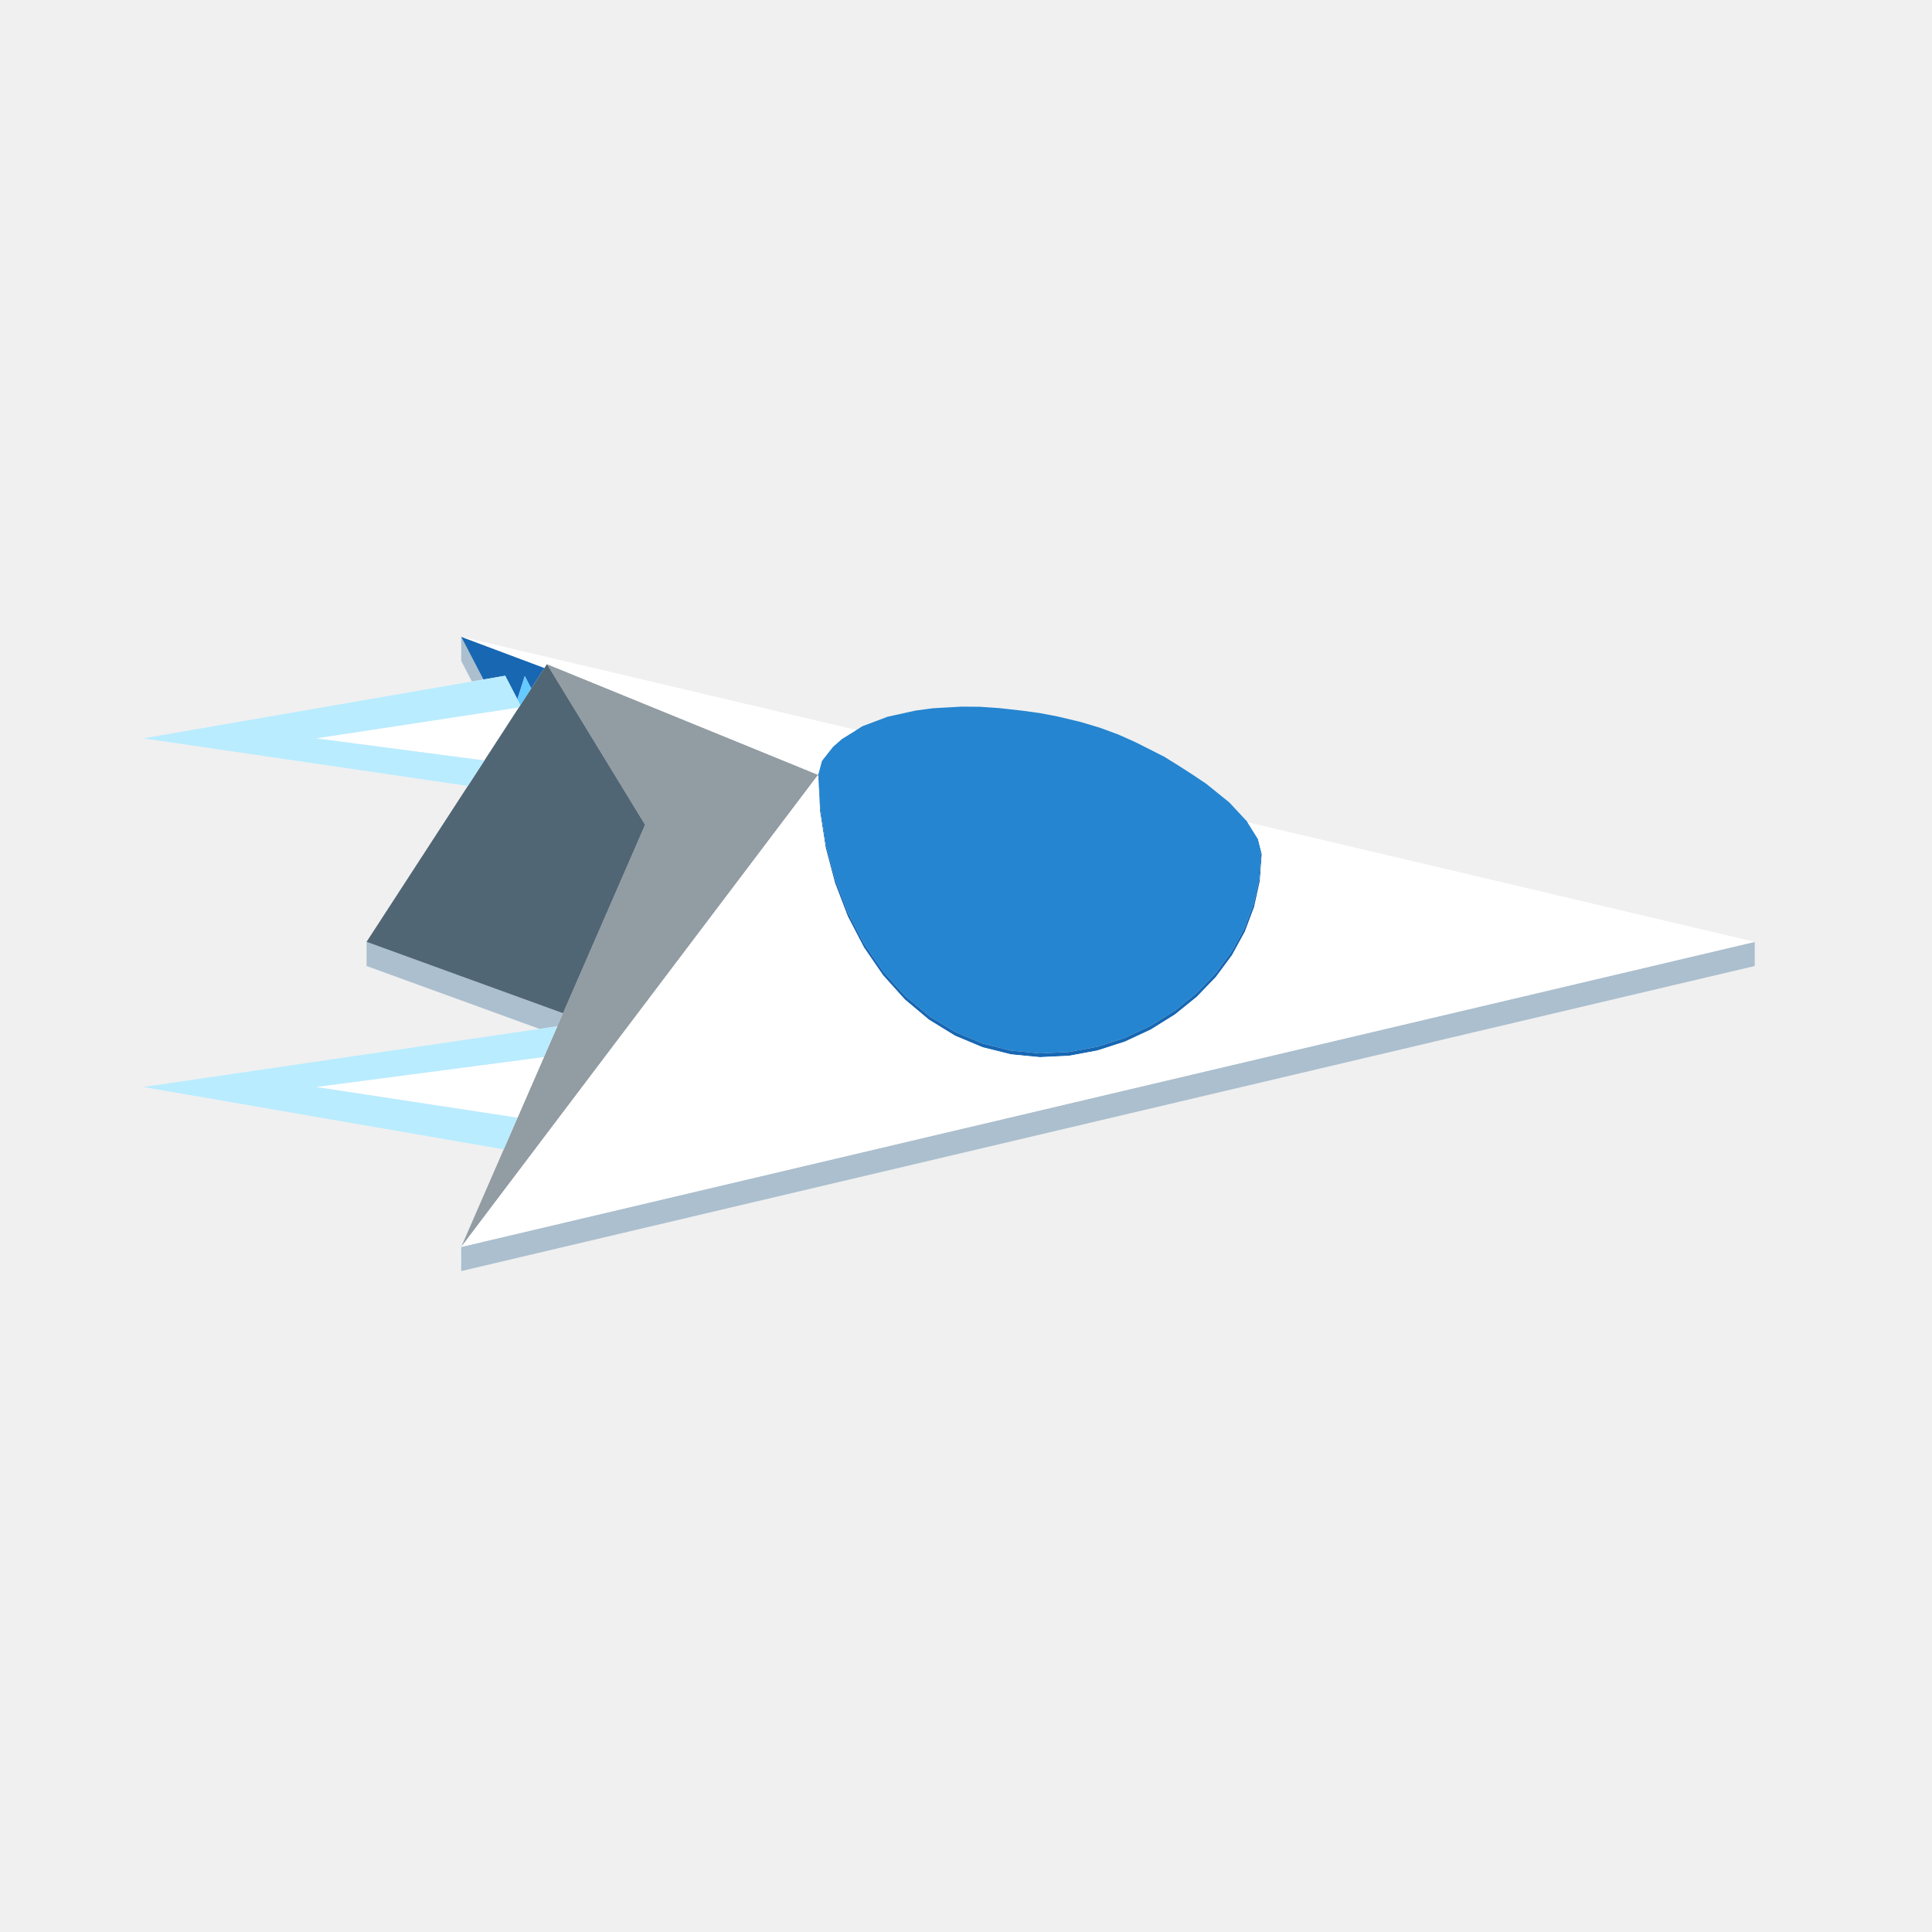
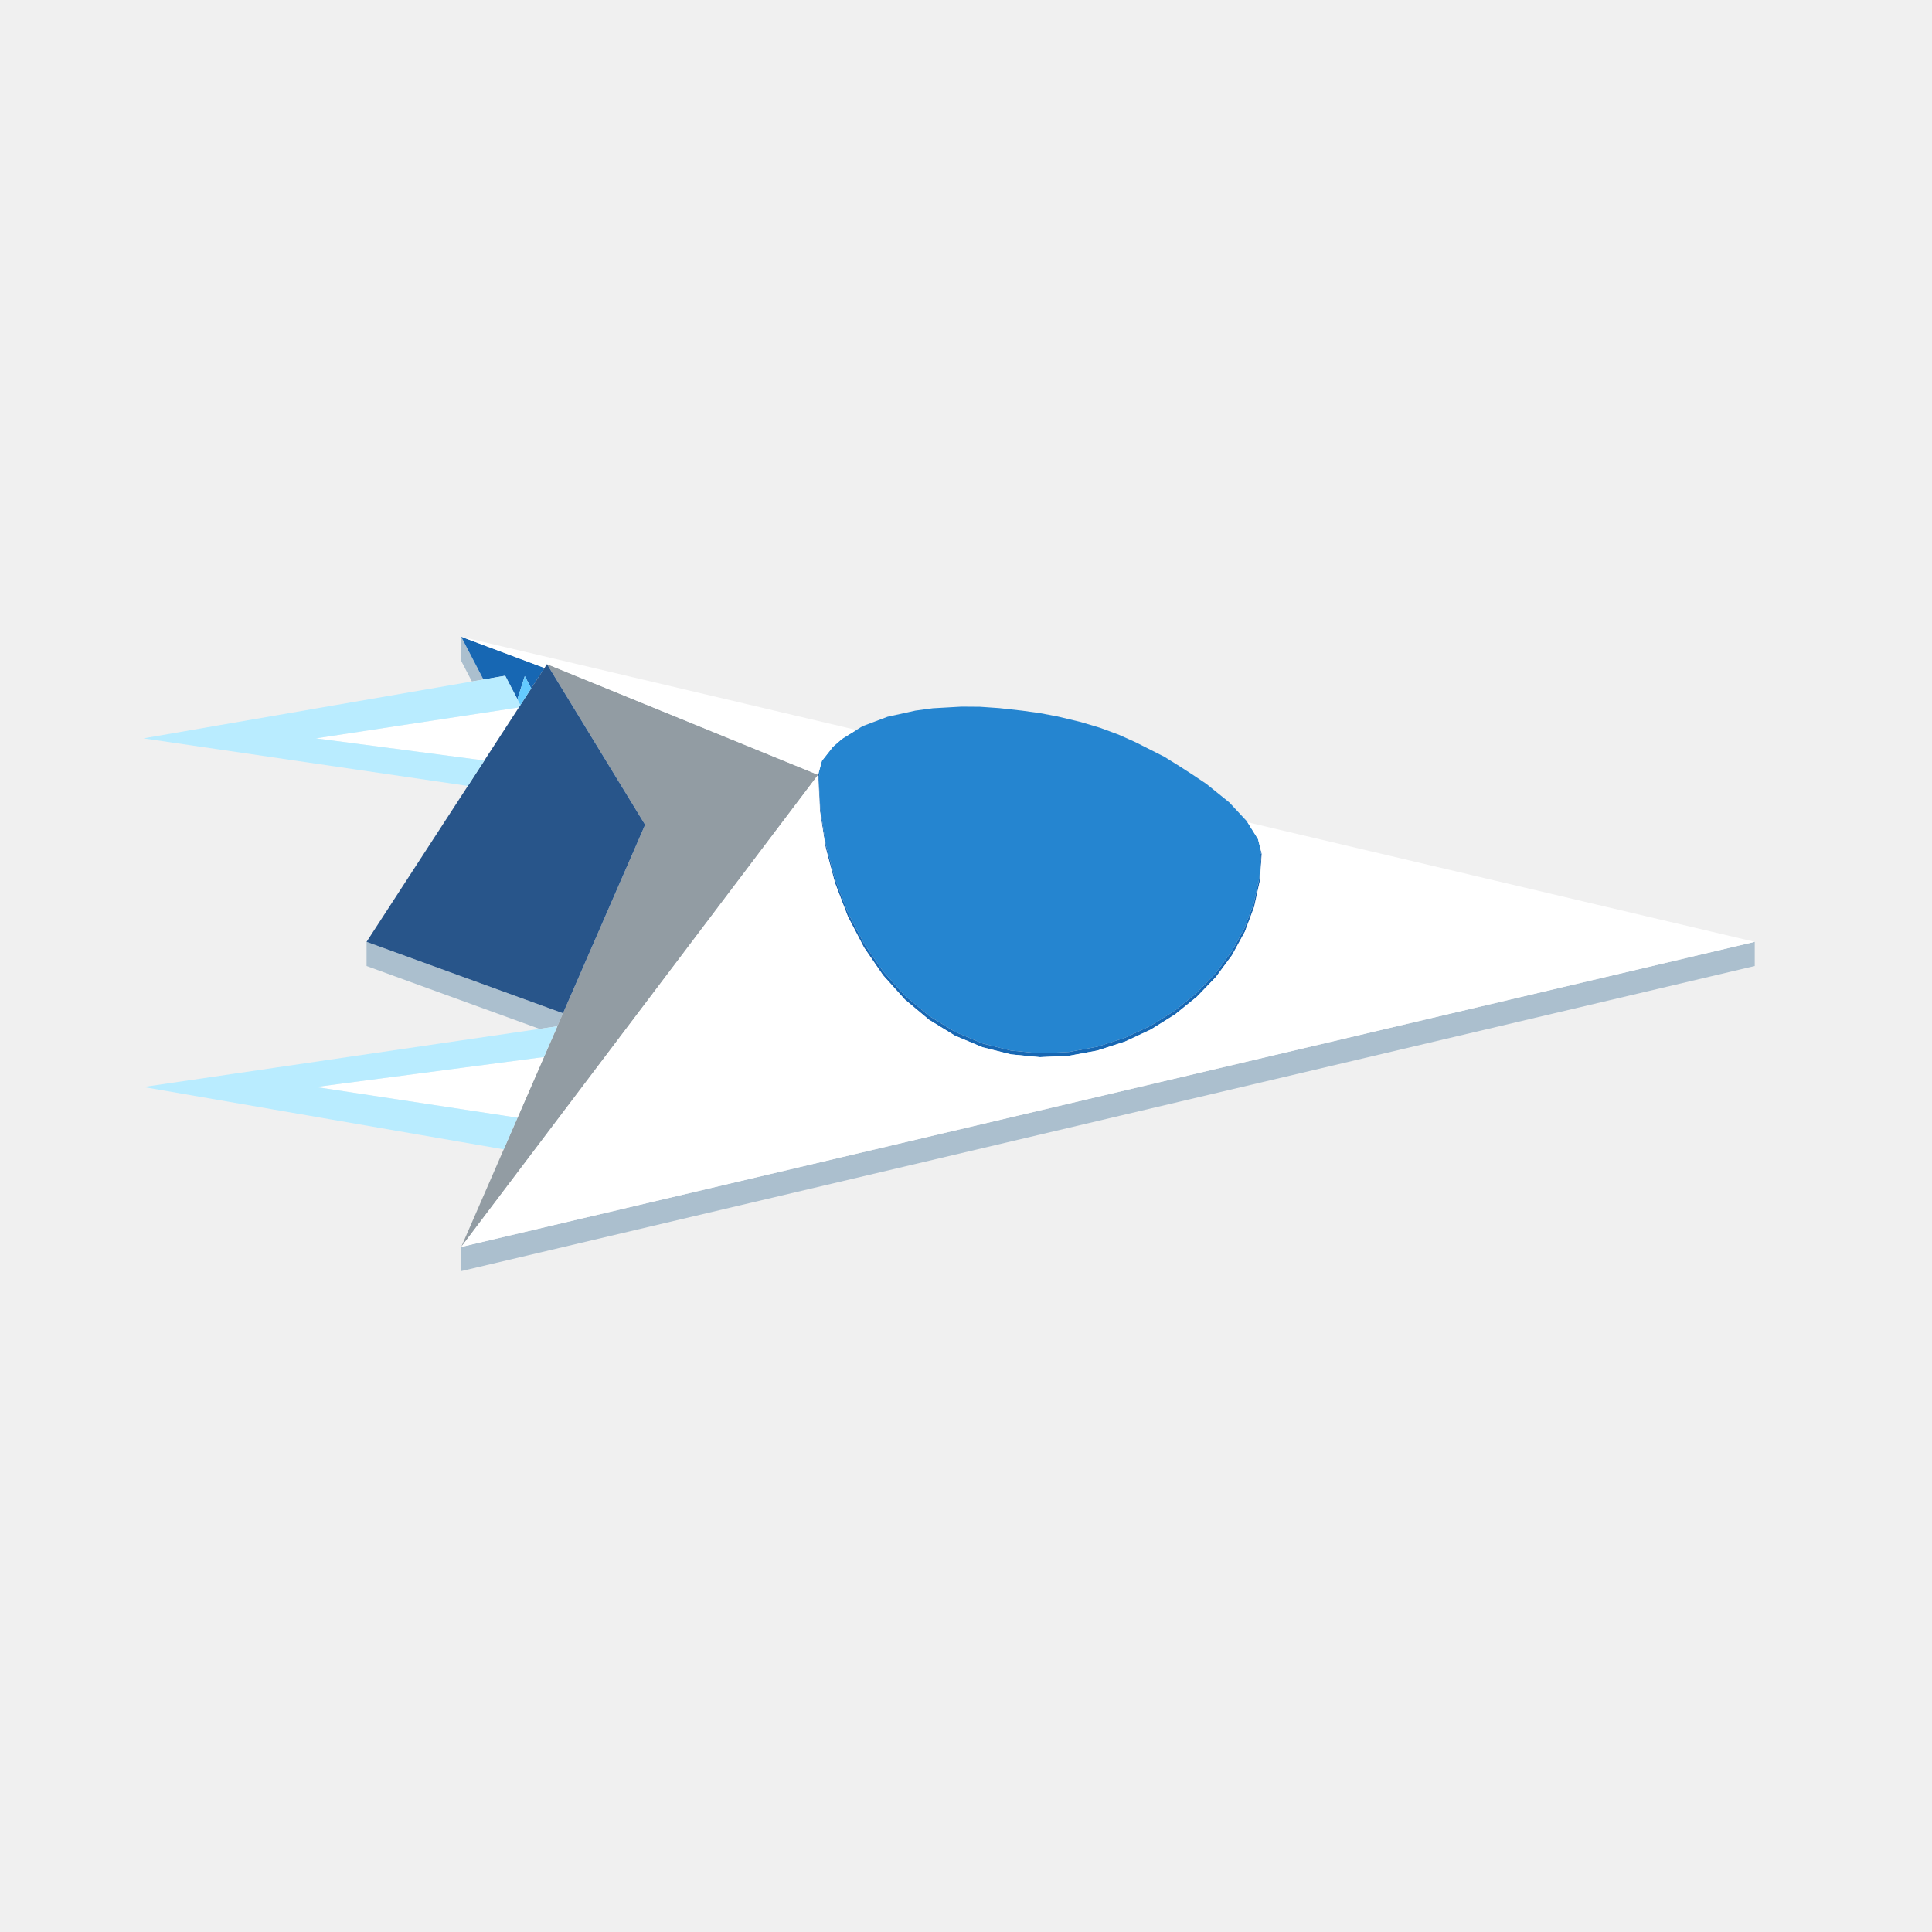
<svg xmlns="http://www.w3.org/2000/svg" width="96" height="96" viewBox="0 0 96 96">
  <path fill="#abbfce" d="M87.192,46.8L87.192,48L22.917,63.16L22.917,61.96ZM22.917,32.84L22.917,31.64L24.021,33.764L23.506,33.853L23.449,33.863ZM22.917,49.71L18.214,48L18.214,46.8L22.917,48.51L27.976,50.348L27.939,50.432L27.694,50.995L26.81,51.125Z" />
  <path fill="#929ca3" d="M27.179,33L30.795,34.476L32.053,34.99L35.746,36.497L37.869,37.364L39.156,37.889L39.945,38.211L40.408,38.401L40.636,38.494L40.651,38.5L40.637,38.519L40.448,38.77L40.124,39.198L39.662,39.809L39.047,40.623L38.249,41.678L37.233,43.023L35.953,44.715L34.359,46.824L32.39,49.429L29.972,52.628L27.009,56.547L23.364,61.369L22.917,61.96L23.167,61.388L25.339,56.401L27.321,51.851L29.13,47.698L30.775,43.921L32.055,40.982L30.593,38.589L29.928,37.5Z" />
  <path fill="#2585d0" d="M61.833,46.127L61.833,46.126L61.832,46.128ZM61.199,47.284L61.199,47.284L61.199,47.284ZM58.373,50.222L58.373,50.222L58.373,50.222ZM57.176,50.969L57.176,50.968L57.176,50.969ZM40.703,38.535L40.718,38.519L40.718,38.519L40.716,38.488L40.717,38.465L40.718,38.458L40.714,38.455L40.703,38.45L40.69,38.434L40.678,38.401L40.704,38.308L40.839,37.807L40.902,37.727L40.929,37.692L41.39,37.106L41.838,36.715L42.269,36.448L42.281,36.441L42.855,36.085L43.495,35.844L43.741,35.751L44.101,35.615L44.913,35.436L45.483,35.31L45.491,35.309L46.351,35.193L47.057,35.153L47.44,35.131L47.777,35.112L48.691,35.119L49.014,35.141L49.627,35.184L49.657,35.186L50.144,35.24L50.71,35.303L50.798,35.313L51.674,35.434L52.55,35.601L52.692,35.634L53.691,35.873L54.657,36.162L55.571,36.498L56.419,36.878L56.998,37.17L57.858,37.605L58.612,38.075L59.248,38.484L59.941,38.949L61.083,39.871L61.959,40.812L62.509,41.693L62.642,42.217L62.632,42.291L62.628,42.297L62.615,42.316L62.667,42.412L62.645,42.429L62.628,42.442L62.615,42.452L62.632,42.513L62.642,42.695L62.576,43.64L62.575,43.644L62.491,44.002L62.294,44.907L62.166,45.239L61.833,46.127L61.675,46.414L61.199,47.284L61.018,47.529L60.402,48.363L60.202,48.571L59.454,49.348L59.239,49.522L58.373,50.222L58.144,50.365L57.176,50.969L56.937,51.081L56.199,51.425L55.886,51.571L55.639,51.651L54.523,52.011L54.272,52.057L53.111,52.272L52.86,52.284L51.674,52.34L51.425,52.316L50.238,52.202L49.071,51.91L48.826,51.849L47.7,51.376L47.462,51.277L46.398,50.624L46.171,50.486L45.187,49.66L44.974,49.484L44.937,49.442L44.786,49.276L43.892,48.283L43.854,48.228L43.733,48.055L42.942,46.902L42.901,46.825L42.819,46.67L42.141,45.367L42.09,45.237L42.054,45.147L41.502,43.708L41.445,43.503L41.422,43.416L41.038,41.963L40.926,41.245L40.791,40.378L40.759,40.19L40.724,39.521L40.719,39.427L40.718,39.389L40.699,39.04L40.678,38.636L40.69,38.564Z" />
  <path fill="#1767b3" d="M40.713,38.524L40.703,38.535L40.69,38.564L40.678,38.636L40.699,39.04L40.718,39.389L40.719,39.427L40.724,39.521L40.759,40.19L40.791,40.378L40.926,41.245L41.038,41.963L41.422,43.416L41.445,43.503L41.502,43.708L42.054,45.147L42.141,45.367L42.819,46.67L42.942,46.902L43.733,48.055L43.892,48.283L44.786,49.276L44.974,49.484L45.187,49.66L46.171,50.486L46.398,50.624L47.462,51.277L47.7,51.376L48.826,51.849L49.071,51.91L50.238,52.202L51.425,52.316L51.674,52.34L52.86,52.284L53.111,52.272L54.272,52.057L54.523,52.011L55.639,51.651L55.886,51.571L56.199,51.425L56.937,51.081L57.176,50.969L58.144,50.365L58.373,50.222L59.239,49.522L59.454,49.348L60.202,48.571L60.402,48.363L61.018,47.529L61.199,47.284L61.675,46.414L61.833,46.127L62.166,45.239L62.294,44.907L62.491,44.002L62.575,43.644L62.576,43.64L62.642,42.695L62.632,42.513L62.615,42.452L62.628,42.442L62.645,42.429L62.667,42.412L62.615,42.316L62.632,42.291L62.642,42.217L62.697,42.432L62.611,43.644L62.603,43.768L62.321,45.059L61.858,46.294L61.22,47.46L60.419,48.544L59.468,49.531L58.384,50.408L57.416,51.012L57.186,51.156L55.892,51.759L54.527,52.2L53.113,52.462L51.674,52.53L50.236,52.391L48.821,52.037L47.456,51.464L46.163,50.671L44.964,49.666L43.88,48.461L42.929,47.076L42.881,46.982L42.128,45.536L42.068,45.379L41.491,43.871L41.399,43.526L41.027,42.117L40.9,41.3L40.746,40.313L40.705,39.533L40.7,39.434L40.698,39.395L40.664,38.731L40.659,38.641L40.659,38.628L40.66,38.627L40.659,38.624L40.66,38.598L40.659,38.586L40.651,38.5L40.678,38.401L40.69,38.434L40.703,38.45L40.714,38.455L40.718,38.458L40.717,38.465L40.716,38.488L40.718,38.519L40.718,38.519ZM22.917,31.64L27.055,33.191L27.02,33.245L26.769,33.632L26.55,33.968L26.395,34.208L26.076,33.593L25.709,34.743L25.103,33.577L24.712,33.644L24.218,33.73L24.021,33.764Z" />
  <path fill="#ffffff" d="M40.651,38.5L40.636,38.494L40.635,38.493L40.408,38.401L40.342,38.374L39.945,38.211L39.522,38.039L39.156,37.889L37.869,37.364L37.214,37.096L35.746,36.497L34.035,35.799L32.081,35.001L32.053,34.99L30.861,34.503L30.795,34.476L30.639,34.412L28.796,33.66L27.553,33.153L27.179,33L27.149,33.047L27.055,33.191L22.917,31.64L25.343,32.212L26.926,32.585L27.379,32.692L28.579,32.975L28.796,33.026L31.057,33.56L31.089,33.567L31.144,33.58L31.248,33.605L32.533,33.908L35.066,34.505L36.952,34.95L37.001,34.962L37.763,35.141L38.474,35.309L39.46,35.542L39.81,35.624L40.118,35.697L40.533,35.795L40.539,35.796L40.9,35.881L41.264,35.967L41.333,35.983L41.859,36.107L42.002,36.141L42.126,36.17L42.357,36.225L42.39,36.233L42.443,36.245L42.517,36.263L42.519,36.263L42.554,36.271L42.436,36.344L42.336,36.406L42.281,36.441L42.269,36.448L42.261,36.453L41.838,36.715L41.824,36.727L41.602,36.921L41.51,37.002L41.508,37.003L41.39,37.106L41.028,37.566L40.964,37.648L40.94,37.679L40.929,37.692L40.902,37.727L40.839,37.807L40.827,37.851L40.785,38.007L40.779,38.031L40.749,38.138L40.745,38.154L40.737,38.184L40.704,38.308L40.678,38.401L40.674,38.416L40.67,38.431ZM62.514,41.71L62.509,41.693L62.459,41.613L62.447,41.593L62.416,41.545L62.413,41.539L62.401,41.52L62.359,41.453L62.357,41.45L62.353,41.443L62.346,41.432L62.321,41.392L62.319,41.389L62.302,41.361L62.272,41.313L62.269,41.309L62.253,41.282L62.228,41.243L62.227,41.24L62.201,41.2L62.198,41.194L62.196,41.191L62.129,41.085L62.122,41.074L62.121,41.071L62.12,41.069L62.086,41.016L62.075,40.997L62.066,40.984L62.036,40.936L62.034,40.932L61.986,40.855L62.002,40.859L62.02,40.863L62.108,40.884L62.178,40.9L62.228,40.912L62.258,40.919L62.315,40.932L62.316,40.932L62.321,40.934L62.431,40.96L62.445,40.963L62.602,41L62.603,41L62.603,41L62.665,41.015L62.697,41.022L62.803,41.047L62.871,41.063L62.875,41.065L62.918,41.075L62.953,41.083L63.062,41.109L63.159,41.131L63.216,41.145L63.221,41.146L63.317,41.169L63.406,41.19L63.481,41.208L63.669,41.252L63.937,41.315L64.058,41.343L64.493,41.446L64.529,41.455L64.713,41.498L64.722,41.5L64.907,41.544L64.921,41.547L65.085,41.586L66.044,41.812L67.204,42.086L67.279,42.103L68.031,42.281L69.095,42.532L70.157,42.782L71.164,43.02L73.523,43.576L75.761,44.104L78.699,44.797L79.201,44.915L79.393,44.961L83.184,45.855L83.214,45.862L84.988,46.28L87.192,46.8L80.436,48.394L79.563,48.599L77.406,49.108L76.702,49.274L75.214,49.625L74.576,49.776L73.497,50.03L73.45,50.041L73.242,50.09L72.886,50.174L71.814,50.427L70.239,50.798L69.682,50.93L69.007,51.089L67.837,51.365L66.782,51.614L66.201,51.751L66.103,51.774L65,52.034L64.929,52.051L64.393,52.178L63.913,52.291L63.488,52.391L63.232,52.451L63.06,52.492L62.776,52.559L62.723,52.571L62.413,52.645L62.236,52.686L62.18,52.7L62.121,52.713L61.931,52.758L61.858,52.776L61.849,52.778L61.344,52.897L61.22,52.926L60.95,52.99L60.847,53.014L60.819,53.02L60.685,53.052L60.571,53.079L60.524,53.09L60.419,53.115L60.274,53.149L59.909,53.235L59.791,53.263L59.758,53.271L59.75,53.273L59.722,53.279L59.543,53.322L59.468,53.339L59.442,53.345L59.442,53.345L59.441,53.346L59.188,53.405L59.091,53.428L59.085,53.43L58.595,53.545L58.58,53.549L58.384,53.595L58.284,53.619L58.176,53.644L58.114,53.659L58.071,53.669L57.916,53.705L57.907,53.707L57.787,53.736L57.756,53.743L57.643,53.77L57.631,53.772L57.427,53.821L57.316,53.847L57.28,53.855L56.914,53.942L56.893,53.947L56.693,53.994L56.587,54.019L56.534,54.031L56.381,54.067L56.327,54.08L56.31,54.084L56.295,54.088L56.229,54.103L56.2,54.11L56.188,54.113L56.141,54.124L56.12,54.129L55.979,54.162L55.649,54.24L55.472,54.282L55.212,54.343L55.051,54.381L54.977,54.398L54.876,54.422L54.832,54.433L54.727,54.457L54.708,54.462L54.642,54.477L54.581,54.492L54.482,54.515L54.359,54.544L54.239,54.573L54.113,54.602L53.958,54.639L53.545,54.736L53.141,54.832L53.052,54.852L53.011,54.862L52.976,54.87L52.971,54.872L52.817,54.908L52.602,54.959L52.475,54.989L52.274,55.036L52.166,55.062L51.674,55.178L51.482,55.223L50.926,55.354L50.672,55.414L50.426,55.472L50.177,55.531L50.131,55.541L50.063,55.557L50.047,55.561L50.039,55.563L49.961,55.582L49.779,55.625L49.672,55.65L49.433,55.706L48.659,55.889L48.61,55.9L48.587,55.906L48.439,55.941L48.308,55.971L48.182,56.001L47.705,56.114L47.319,56.205L47.234,56.225L47.059,56.266L46.81,56.325L46.704,56.35L46.628,56.368L46.563,56.383L46.299,56.445L46.176,56.474L46.038,56.507L46.038,56.506L46.035,56.508L45.568,56.618L45.17,56.712L45.105,56.727L44.553,56.857L44.536,56.861L44.208,56.938L44.136,56.956L43.488,57.108L42.781,57.275L41.811,57.504L41.498,57.578L39.915,57.951L39.148,58.132L34.6,59.205L28.986,60.529L28.917,60.545L24.101,61.681L22.917,61.96L23.222,61.558L23.3,61.453L23.364,61.369L27.009,56.547L29.972,52.628L32.39,49.429L34.359,46.824L35.953,44.715L36.954,43.392L37.233,43.023L37.815,42.252L37.951,42.072L38.077,41.906L38.249,41.678L38.898,40.819L39.047,40.623L39.422,40.127L39.662,39.809L39.681,39.784L39.717,39.737L40.045,39.303L40.061,39.281L40.124,39.198L40.138,39.18L40.416,38.812L40.448,38.77L40.637,38.519L40.651,38.5L40.659,38.586L40.66,38.598L40.659,38.641L40.664,38.731L40.698,39.395L40.7,39.434L40.705,39.533L40.746,40.313L40.9,41.3L41.027,42.117L41.399,43.526L41.491,43.871L42.068,45.379L42.128,45.536L42.881,46.982L42.929,47.076L43.834,48.394L43.88,48.461L44.918,49.615L44.95,49.65L44.964,49.666L46.085,50.606L46.087,50.607L46.163,50.671L47.275,51.353L47.288,51.361L47.456,51.464L48.821,52.037L50.236,52.391L51.674,52.53L53.113,52.462L54.527,52.2L55.892,51.759L57.186,51.156L57.416,51.012L58.384,50.408L59.468,49.531L60.419,48.544L61.22,47.46L61.858,46.294L62.321,45.059L62.603,43.768L62.611,43.644L62.624,43.471L62.634,43.33L62.658,42.98L62.68,42.675L62.697,42.432L62.688,42.396L62.675,42.345L62.654,42.261L62.647,42.236L62.646,42.23L62.642,42.217L62.623,42.142L62.62,42.127L62.612,42.099L62.603,42.061L62.599,42.045L62.595,42.03L62.575,41.953L62.566,41.916L62.548,41.845L62.536,41.798L62.528,41.768L62.529,41.768L62.528,41.767L62.514,41.713ZM62.35,41.232L62.348,41.231L62.349,41.232ZM62.354,41.236L62.351,41.233L62.35,41.232ZM22.917,55.112L15.697,54.012L22.917,53.063L27.029,52.522L26.824,52.992L25.715,55.538L25.517,55.508ZM24.068,37.789L15.697,36.688L25.517,35.192L25.781,35.152L25.623,35.396Z" />
-   <path fill="#516674" d="M27.179,33L29.928,37.5L30.593,38.589L32.055,40.982L31.524,42.203L30.775,43.921L29.13,47.698L29.03,47.927L28.796,48.465L27.976,50.348L22.917,48.51L18.214,46.8L20.58,43.158L25.376,35.776Z" />
+   <path fill="#28558a" d="M27.179,33L29.928,37.5L30.593,38.589L32.055,40.982L31.524,42.203L30.775,43.921L29.13,47.698L29.03,47.927L28.796,48.465L27.976,50.348L22.917,48.51L18.214,46.8L20.58,43.158L25.376,35.776Z" />
  <path fill="#b9ecff" d="M16.463,55.628L7.123,54.012L11.491,53.371L22.917,51.696L25.499,51.317L27.694,50.995L27.321,51.851L27.029,52.522L22.917,53.063L15.697,54.012L22.917,55.112L25.517,55.508L25.715,55.538L25.339,56.401L25.03,57.111L24.712,57.056L22.917,56.745ZM23.247,39.053L7.123,36.688L10.825,36.047L24.712,33.644L25.103,33.577L25.859,35.032L25.781,35.152L25.517,35.192L15.697,36.688L24.068,37.789Z" />
  <path fill="#64caff" d="M25.709,34.743L26.076,33.593L26.395,34.208L25.859,35.032Z" />
</svg>
